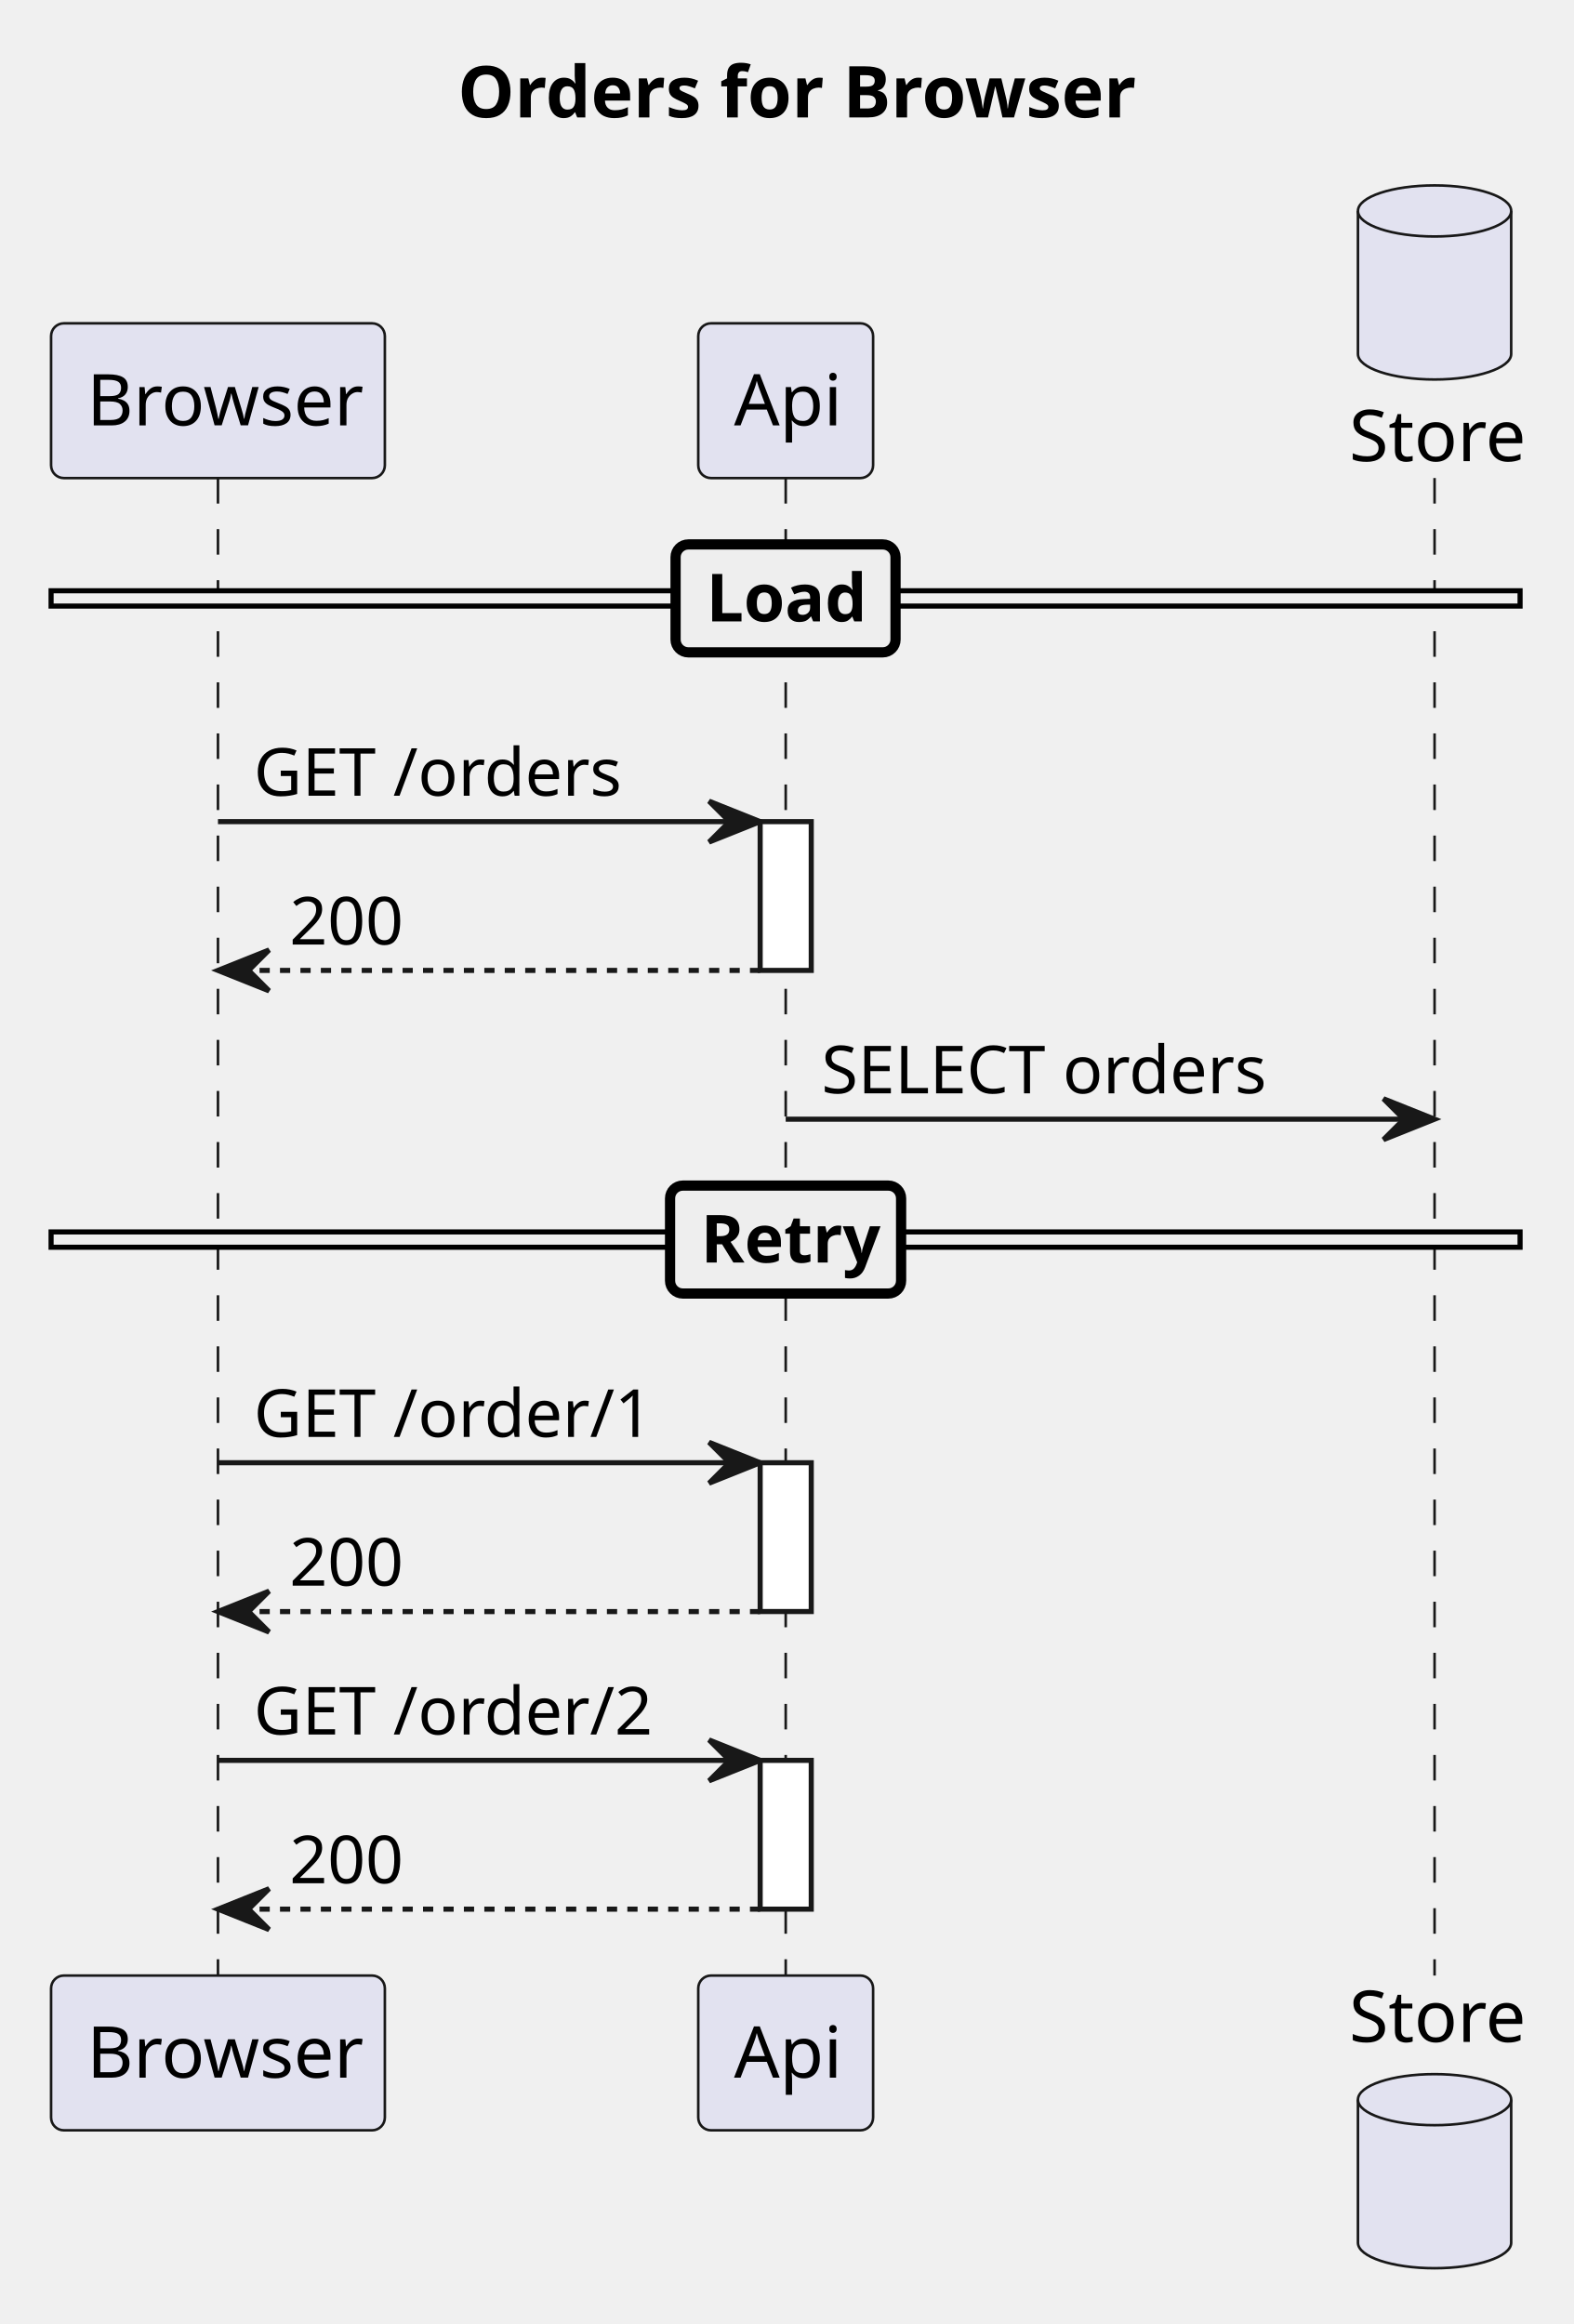
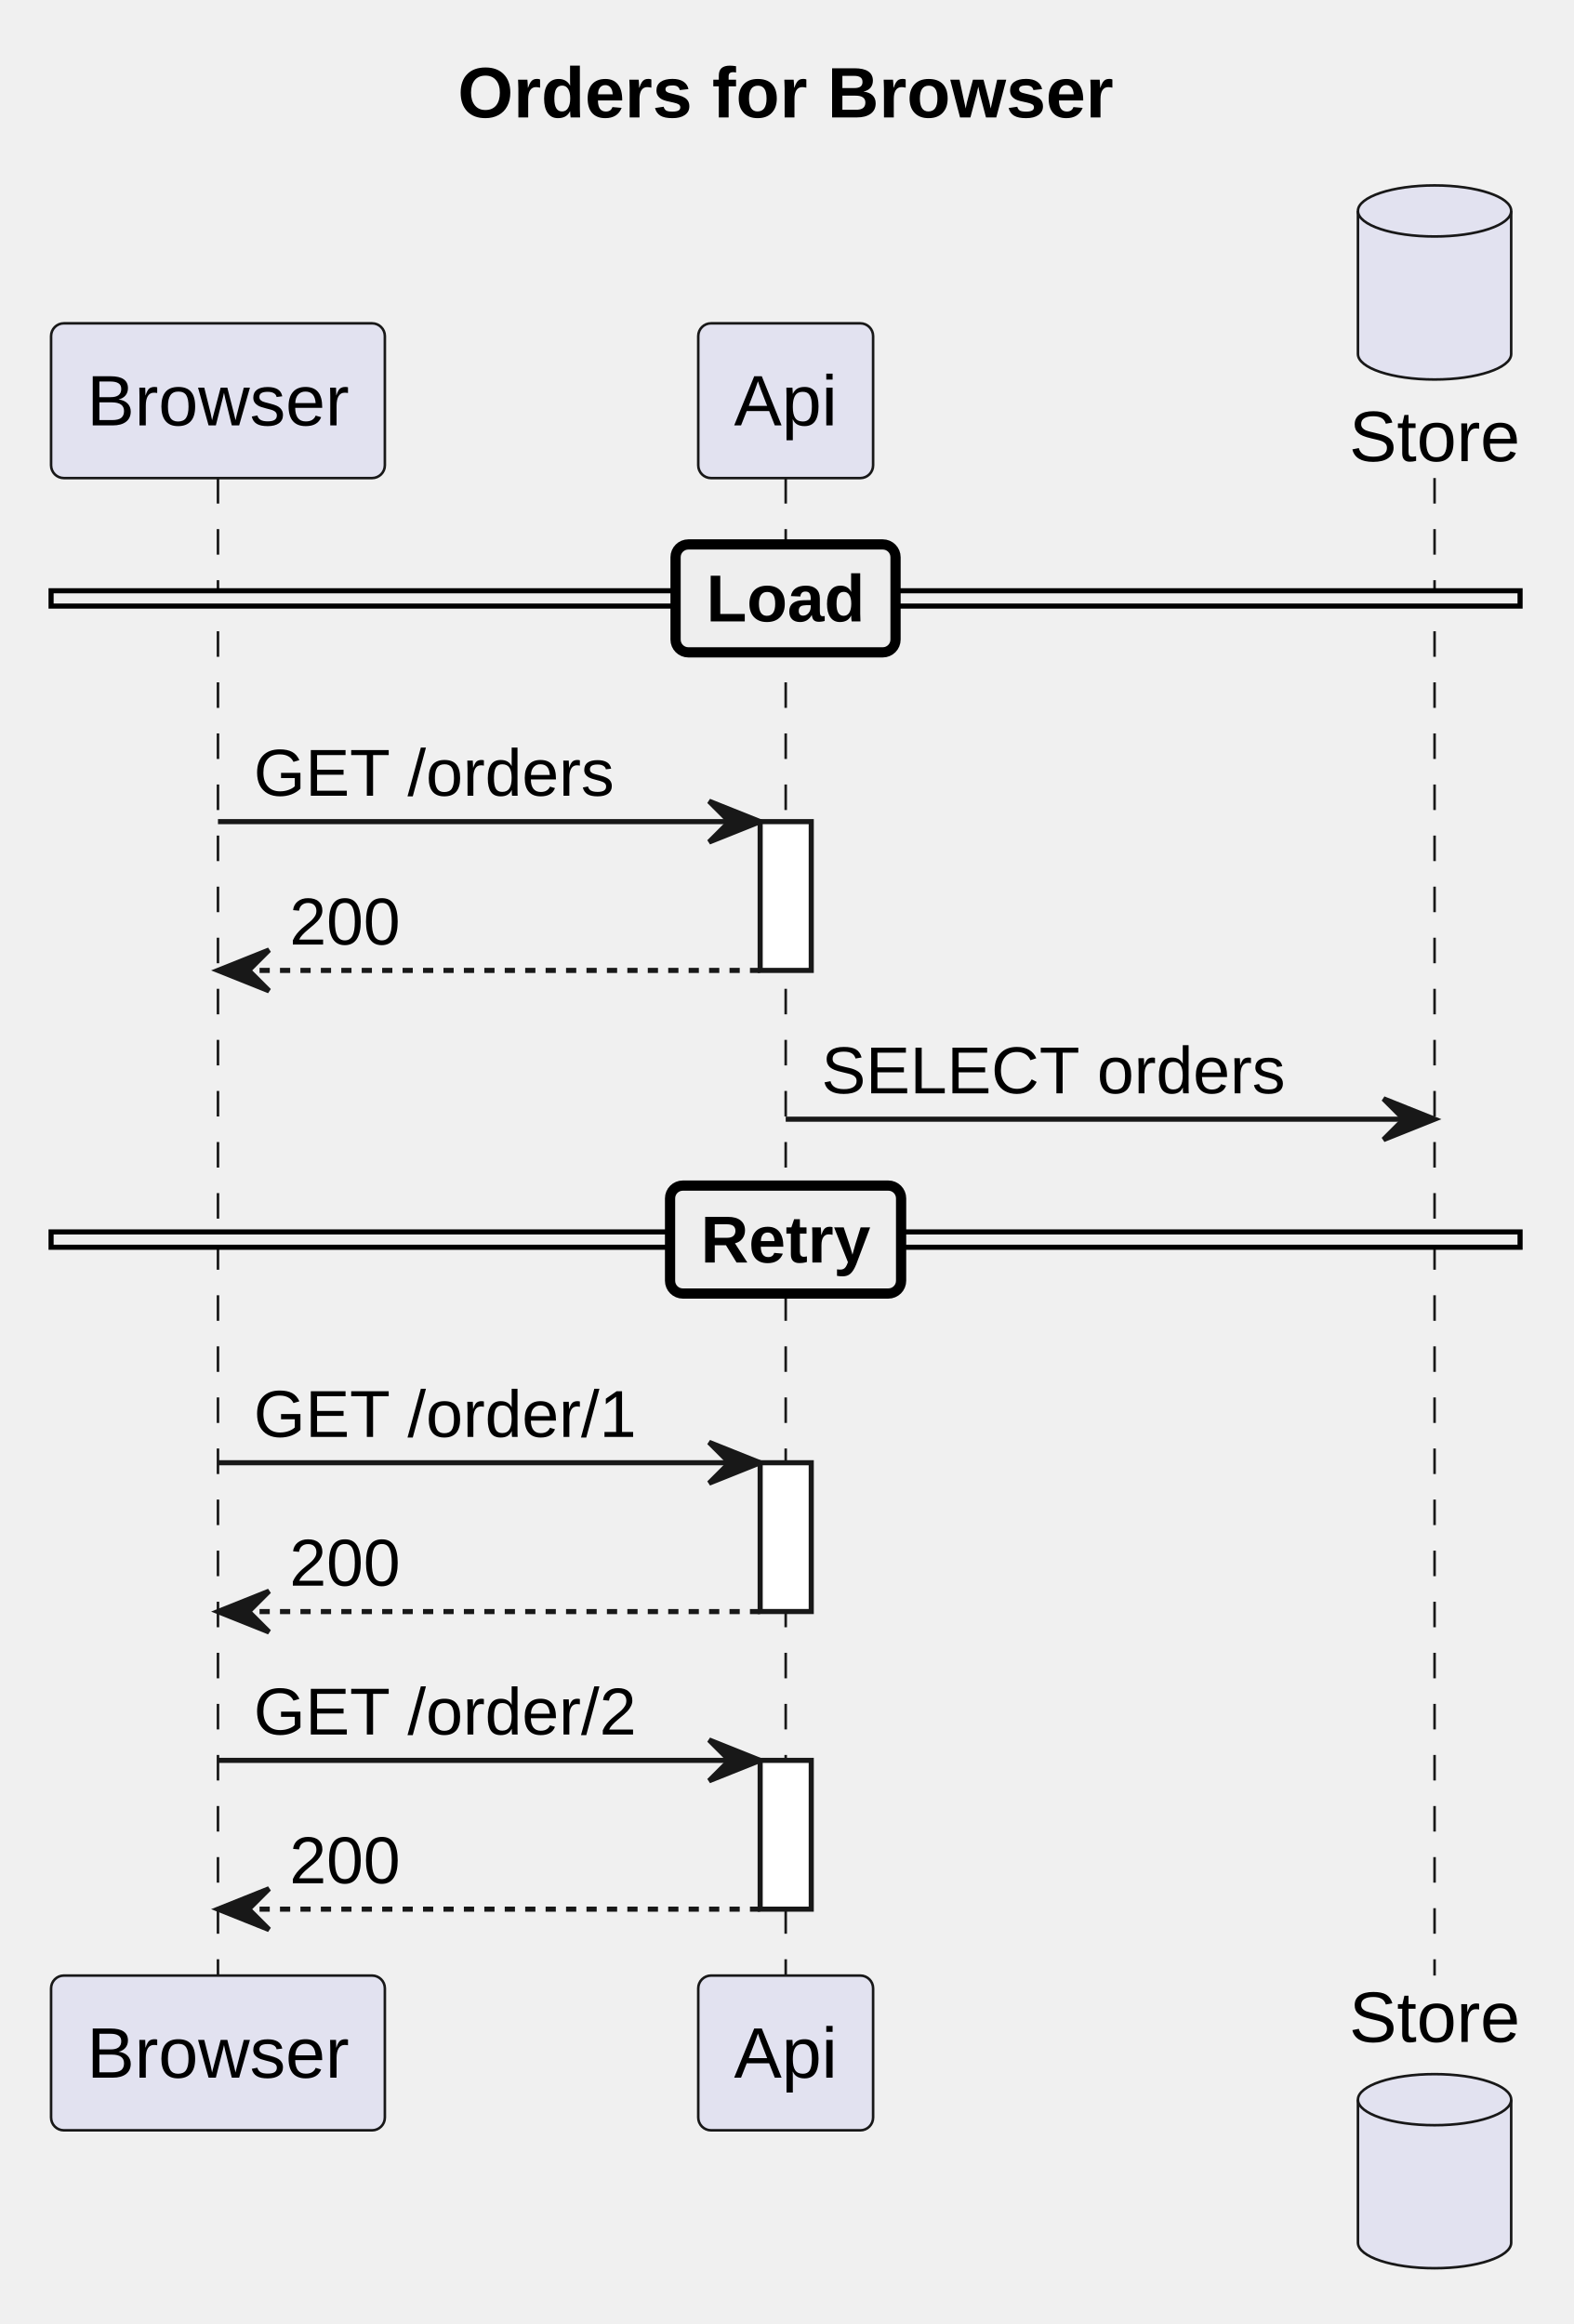
<svg xmlns="http://www.w3.org/2000/svg" width="308" height="455" viewBox="0 0 308 455">
  <g transform="translate(10,10)">
    <g>
      <line x1="32.67" y1="83.59" x2="32.67" y2="376.78" fill="none" stroke="#181818" stroke-width="0.5" stroke-dasharray="5,5" />
      <line x1="143.81" y1="83.59" x2="143.81" y2="376.78" fill="none" stroke="#181818" stroke-width="0.5" stroke-dasharray="5,5" />
      <line x1="270.83" y1="83.59" x2="270.83" y2="376.78" fill="none" stroke="#181818" stroke-width="0.5" stroke-dasharray="5,5" />
    </g>
    <g>
      <rect x="138.81" y="150.86" width="10" height="29.13" fill="#FFFFFF" stroke="#181818" stroke-width="1" />
      <rect x="138.81" y="276.38" width="10" height="29.13" fill="#FFFFFF" stroke="#181818" stroke-width="1" />
      <rect x="138.81" y="334.65" width="10" height="29.13" fill="#FFFFFF" stroke="#181818" stroke-width="1" />
    </g>
    <g>
      <rect x="0" y="53.3" width="65.34" height="30.3" rx="2.5" ry="2.5" fill="#E2E2F0" stroke="#181818" stroke-width="0.5" />
-       <text font-family="sans-serif" xml:space="preserve">
+       <text font-family="Arial, Liberation Sans, Arimo, Helvetica, sans-serif" xml:space="preserve">
        <tspan x="7" y="73.29" font-size="14" fill="#000000" textLength="51.34" lengthAdjust="spacing">Browser</tspan>
      </text>
      <rect x="126.69" y="53.3" width="34.23" height="30.3" rx="2.5" ry="2.5" fill="#E2E2F0" stroke="#181818" stroke-width="0.5" />
-       <text font-family="sans-serif" xml:space="preserve">
+       <text font-family="Arial, Liberation Sans, Arimo, Helvetica, sans-serif" xml:space="preserve">
        <tspan x="133.69" y="73.29" font-size="14" fill="#000000" textLength="20.23" lengthAdjust="spacing">Api</tspan>
      </text>
      <path d="M255.83,31.3 L255.83,59.3 A15,5 0 0 0 285.83,59.3 L285.83,31.3" fill="#E2E2F0" stroke="#181818" stroke-width="0.5" />
      <ellipse cx="270.83" cy="31.3" rx="15" ry="5" fill="#E2E2F0" stroke="#181818" stroke-width="0.5" />
-       <text font-family="sans-serif" xml:space="preserve">
+       <text font-family="Arial, Liberation Sans, Arimo, Helvetica, sans-serif" xml:space="preserve">
        <tspan x="254.1" y="80.29" font-size="14" fill="#000000" textLength="33.46" lengthAdjust="spacing">Store</tspan>
      </text>
      <line x1="32.67" y1="150.86" x2="138.81" y2="150.86" fill="none" stroke="#181818" stroke-width="1" />
      <polygon points="128.81,146.86 138.81,150.86 128.81,154.86 132.81,150.86" fill="#181818" stroke="#181818" stroke-width="1" />
-       <text font-family="sans-serif" xml:space="preserve">
+       <text font-family="Arial, Liberation Sans, Arimo, Helvetica, sans-serif" xml:space="preserve">
        <tspan x="39.67" y="145.79" font-size="13" fill="#000000" textLength="70.8" lengthAdjust="spacing">GET /orders</tspan>
      </text>
      <line x1="138.81" y1="179.99" x2="32.67" y2="179.99" fill="none" stroke="#181818" stroke-width="1" stroke-dasharray="2,2" />
      <polygon points="42.67,175.99 32.67,179.99 42.67,183.99 38.67,179.99" fill="#181818" stroke="#181818" stroke-width="1" />
-       <text font-family="sans-serif" xml:space="preserve">
+       <text font-family="Arial, Liberation Sans, Arimo, Helvetica, sans-serif" xml:space="preserve">
        <tspan x="46.67" y="174.92" font-size="13" fill="#000000" textLength="21.68" lengthAdjust="spacing">200</tspan>
      </text>
      <line x1="143.81" y1="209.12" x2="270.83" y2="209.12" fill="none" stroke="#181818" stroke-width="1" />
      <polygon points="260.83,205.12 270.83,209.12 260.83,213.12 264.83,209.12" fill="#181818" stroke="#181818" stroke-width="1" />
-       <text font-family="sans-serif" xml:space="preserve">
+       <text font-family="Arial, Liberation Sans, Arimo, Helvetica, sans-serif" xml:space="preserve">
        <tspan x="150.81" y="204.05" font-size="13" fill="#000000" textLength="91.03" lengthAdjust="spacing">SELECT orders</tspan>
      </text>
      <line x1="32.67" y1="276.38" x2="138.81" y2="276.38" fill="none" stroke="#181818" stroke-width="1" />
      <polygon points="128.81,272.38 138.81,276.38 128.81,280.38 132.81,276.38" fill="#181818" stroke="#181818" stroke-width="1" />
-       <text font-family="sans-serif" xml:space="preserve">
+       <text font-family="Arial, Liberation Sans, Arimo, Helvetica, sans-serif" xml:space="preserve">
        <tspan x="39.67" y="271.32" font-size="13" fill="#000000" textLength="75.14" lengthAdjust="spacing">GET /order/1</tspan>
      </text>
      <line x1="138.81" y1="305.52" x2="32.67" y2="305.52" fill="none" stroke="#181818" stroke-width="1" stroke-dasharray="2,2" />
      <polygon points="42.67,301.52 32.67,305.52 42.67,309.52 38.67,305.52" fill="#181818" stroke="#181818" stroke-width="1" />
-       <text font-family="sans-serif" xml:space="preserve">
+       <text font-family="Arial, Liberation Sans, Arimo, Helvetica, sans-serif" xml:space="preserve">
        <tspan x="46.67" y="300.45" font-size="13" fill="#000000" textLength="21.68" lengthAdjust="spacing">200</tspan>
      </text>
      <line x1="32.67" y1="334.65" x2="138.81" y2="334.65" fill="none" stroke="#181818" stroke-width="1" />
      <polygon points="128.81,330.65 138.81,334.65 128.81,338.65 132.81,334.65" fill="#181818" stroke="#181818" stroke-width="1" />
-       <text font-family="sans-serif" xml:space="preserve">
+       <text font-family="Arial, Liberation Sans, Arimo, Helvetica, sans-serif" xml:space="preserve">
        <tspan x="39.67" y="329.58" font-size="13" fill="#000000" textLength="75.14" lengthAdjust="spacing">GET /order/2</tspan>
      </text>
      <line x1="138.81" y1="363.78" x2="32.67" y2="363.78" fill="none" stroke="#181818" stroke-width="1" stroke-dasharray="2,2" />
      <polygon points="42.67,359.78 32.67,363.78 42.67,367.78 38.67,363.78" fill="#181818" stroke="#181818" stroke-width="1" />
-       <text font-family="sans-serif" xml:space="preserve">
+       <text font-family="Arial, Liberation Sans, Arimo, Helvetica, sans-serif" xml:space="preserve">
        <tspan x="46.67" y="358.71" font-size="13" fill="#000000" textLength="21.68" lengthAdjust="spacing">200</tspan>
      </text>
      <rect x="0" y="376.78" width="65.34" height="30.3" rx="2.5" ry="2.5" fill="#E2E2F0" stroke="#181818" stroke-width="0.5" />
-       <text font-family="sans-serif" xml:space="preserve">
+       <text font-family="Arial, Liberation Sans, Arimo, Helvetica, sans-serif" xml:space="preserve">
        <tspan x="7" y="396.77" font-size="14" fill="#000000" textLength="51.34" lengthAdjust="spacing">Browser</tspan>
      </text>
      <rect x="126.69" y="376.78" width="34.23" height="30.3" rx="2.5" ry="2.5" fill="#E2E2F0" stroke="#181818" stroke-width="0.5" />
-       <text font-family="sans-serif" xml:space="preserve">
+       <text font-family="Arial, Liberation Sans, Arimo, Helvetica, sans-serif" xml:space="preserve">
        <tspan x="133.69" y="396.77" font-size="14" fill="#000000" textLength="20.23" lengthAdjust="spacing">Api</tspan>
      </text>
      <path d="M255.83,401.08 L255.83,429.08 A15,5 0 0 0 285.83,429.08 L285.83,401.08" fill="#E2E2F0" stroke="#181818" stroke-width="0.5" />
      <ellipse cx="270.83" cy="401.08" rx="15" ry="5" fill="#E2E2F0" stroke="#181818" stroke-width="0.5" />
-       <text font-family="sans-serif" xml:space="preserve">
+       <text font-family="Arial, Liberation Sans, Arimo, Helvetica, sans-serif" xml:space="preserve">
        <tspan x="254.1" y="389.77" font-size="14" fill="#000000" textLength="33.46" lengthAdjust="spacing">Store</tspan>
      </text>
-       <text font-family="sans-serif" xml:space="preserve">
+       <text font-family="Arial, Liberation Sans, Arimo, Helvetica, sans-serif" xml:space="preserve">
        <tspan x="79.6" y="12.99" font-size="14" fill="#000000" font-weight="bold" textLength="128.37" lengthAdjust="spacing">Orders for Browser</tspan>
      </text>
      <rect x="0" y="105.66" width="287.57" height="3" fill="#EEEEEE" stroke="#000000" stroke-width="1" />
      <rect x="122.25" y="96.59" width="43.06" height="21.13" rx="2.5" ry="2.5" fill="#EEEEEE" stroke="#000000" stroke-width="2" />
-       <text font-family="sans-serif" xml:space="preserve">
+       <text font-family="Arial, Liberation Sans, Arimo, Helvetica, sans-serif" xml:space="preserve">
        <tspan x="128.25" y="111.66" font-size="13" fill="#000000" font-weight="bold" textLength="31.06" lengthAdjust="spacing">Load</tspan>
      </text>
      <rect x="0" y="231.19" width="287.57" height="3" fill="#EEEEEE" stroke="#000000" stroke-width="1" />
      <rect x="121.17" y="222.12" width="45.23" height="21.13" rx="2.5" ry="2.5" fill="#EEEEEE" stroke="#000000" stroke-width="2" />
-       <text font-family="sans-serif" xml:space="preserve">
+       <text font-family="Arial, Liberation Sans, Arimo, Helvetica, sans-serif" xml:space="preserve">
        <tspan x="127.17" y="237.18" font-size="13" fill="#000000" font-weight="bold" textLength="33.23" lengthAdjust="spacing">Retry</tspan>
      </text>
    </g>
  </g>
</svg>
